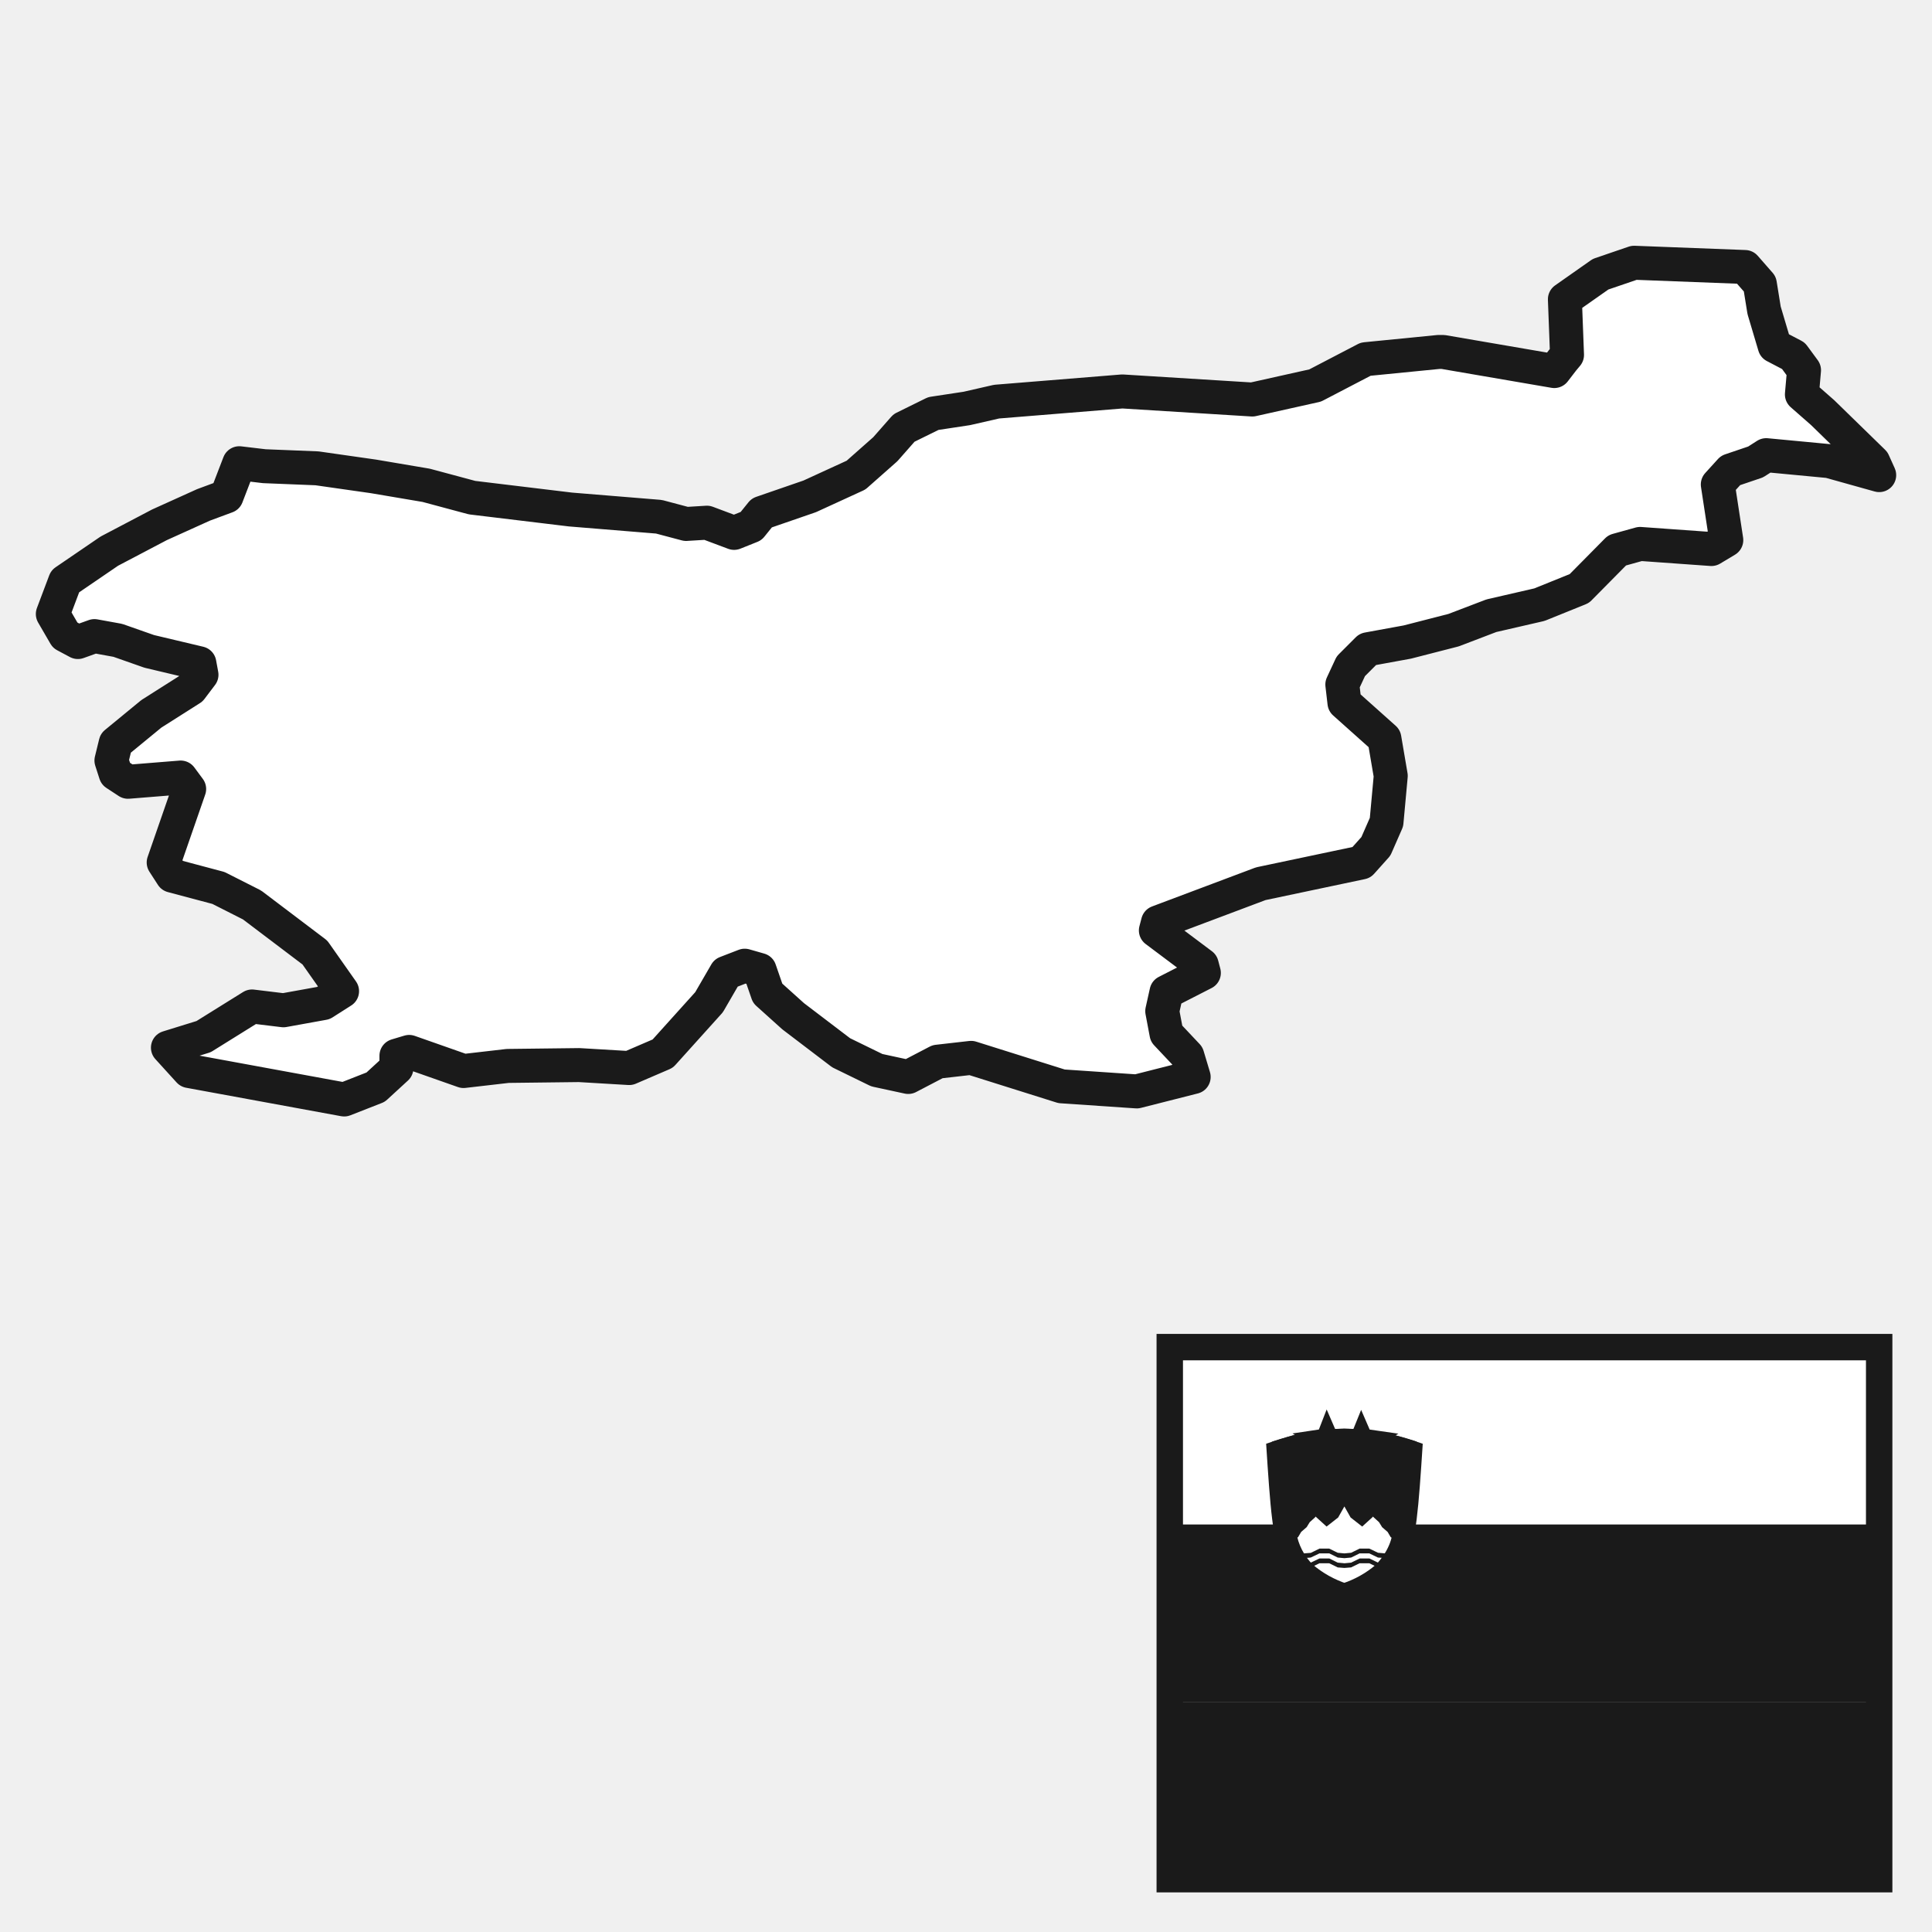
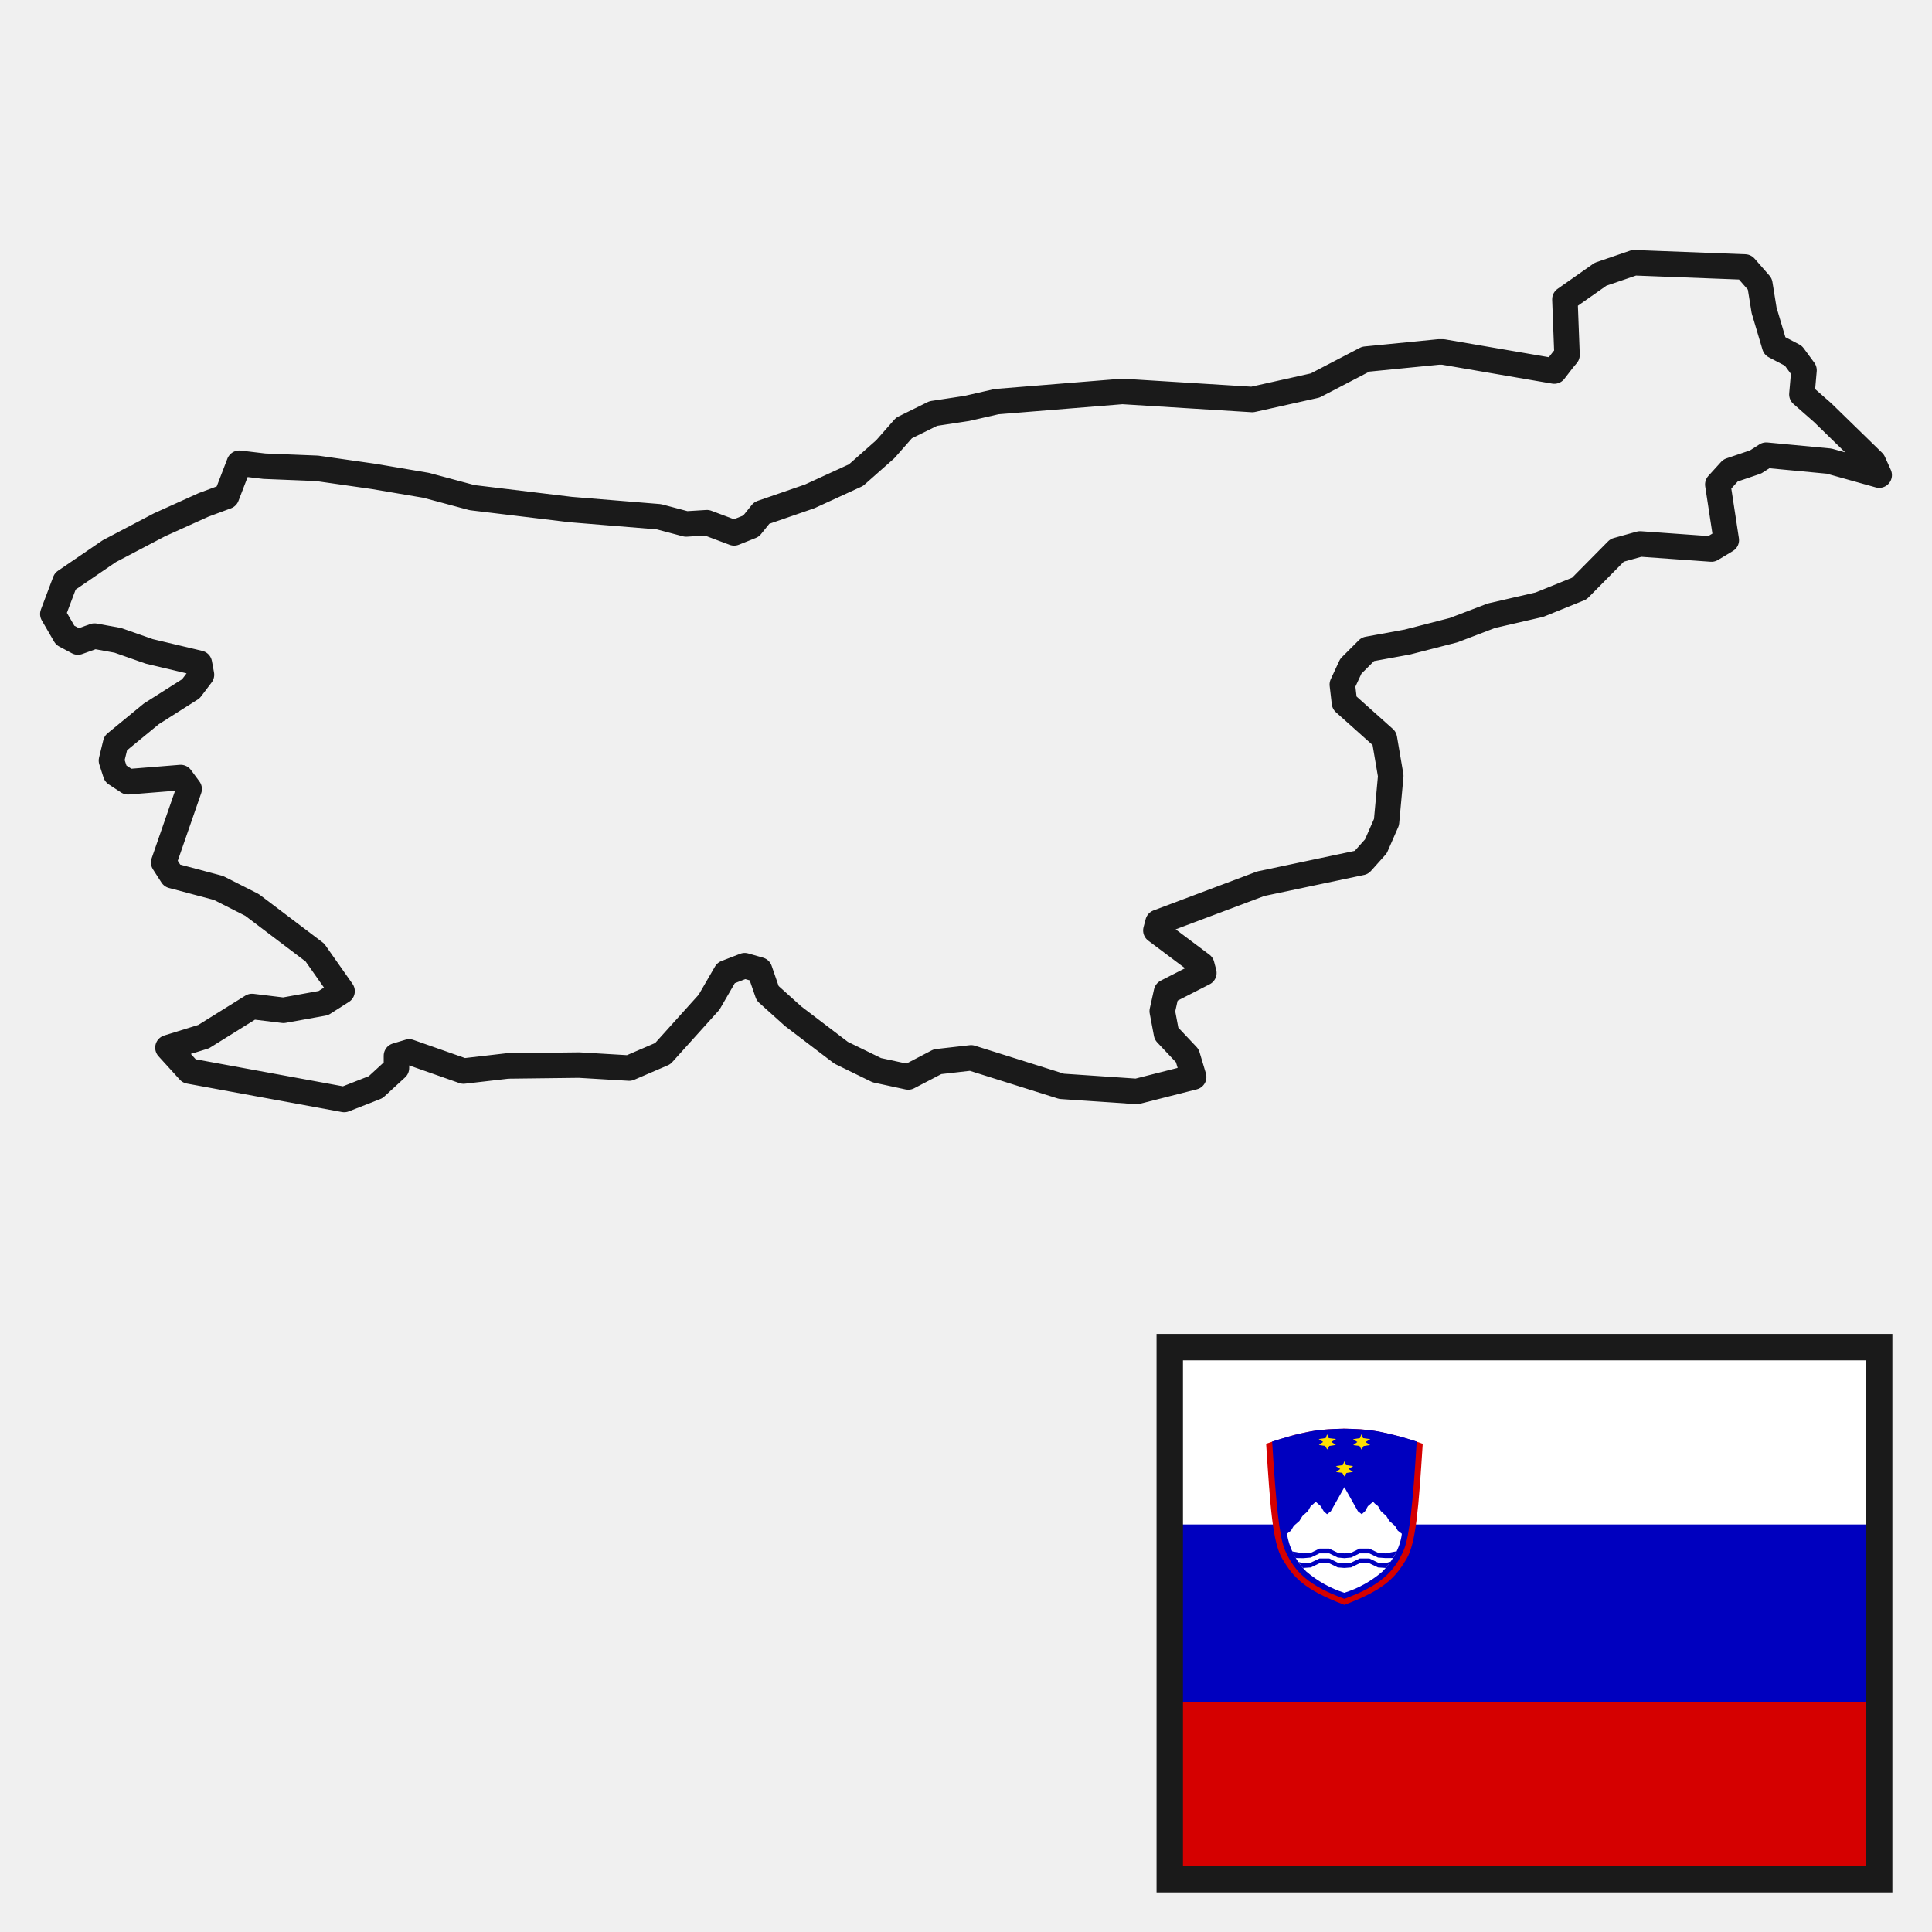
<svg xmlns="http://www.w3.org/2000/svg" viewBox="0 0 512 512">
  <g transform="translate(-32.15 -107.65) scale(1.1256)">
-     <path d="M 471.0 207.5 L 459.2 204.2 L 444.4 202.8 L 441.9 204.4 L 436.0 206.4 L 433.0 209.7 L 435.0 222.8 L 431.5 224.9 L 414.7 223.7 L 409.3 225.2 L 400.4 234.2 L 391.0 238.0 L 379.7 240.6 L 370.8 244.0 L 359.9 246.8 L 350.6 248.5 L 346.6 252.5 L 344.6 256.8 L 345.1 261.1 L 354.5 269.5 L 356.0 278.3 L 355.0 289.2 L 352.5 294.9 L 349.1 298.7 L 325.4 303.7 L 301.2 312.8 L 300.7 314.7 L 311.5 322.8 L 312.0 324.7 L 303.2 329.2 L 302.2 333.7 L 303.2 339.0 L 308.1 344.2 L 309.6 349.2 L 296.2 352.6 L 278.5 351.4 L 257.2 344.7 L 249.3 345.6 L 242.4 349.2 L 235.0 347.6 L 226.6 343.5 L 215.3 334.9 L 209.3 329.5 L 207.4 324.0 L 203.9 323.0 L 199.5 324.7 L 195.5 331.6 L 184.6 343.7 L 176.7 347.1 L 164.9 346.4 L 148.1 346.6 L 137.7 347.8 L 124.9 343.3 L 121.9 344.2 L 121.9 347.1 L 117.0 351.6 L 109.6 354.5 L 73.1 347.8 L 68.1 342.3 L 76.5 339.7 L 87.9 332.6 L 95.3 333.5 L 104.7 331.8 L 109.1 329.0 L 102.7 319.9 L 87.9 308.7 L 80.0 304.7 L 69.1 301.8 L 67.1 298.7 L 73.1 281.4 L 71.1 278.7 L 58.7 279.7 L 55.8 277.8 L 54.8 274.7 L 55.8 270.6 L 64.2 263.7 L 73.5 257.8 L 76.0 254.5 L 75.5 251.8 L 63.7 249.0 L 56.3 246.4 L 50.8 245.4 L 46.9 246.8 L 43.9 245.2 L 41.0 240.2 L 43.9 232.5 L 54.3 225.4 L 66.1 219.2 L 76.5 214.5 L 81.9 212.5 L 84.9 204.7 L 90.8 205.4 L 103.2 205.9 L 116.5 207.8 L 128.9 209.9 L 139.7 212.8 L 162.9 215.6 L 183.7 217.3 L 190.1 219.0 L 195.0 218.7 L 201.4 221.1 L 205.4 219.5 L 207.9 216.4 L 219.2 212.5 L 230.1 207.5 L 237.0 201.4 L 241.4 196.4 L 248.3 193.0 L 256.2 191.8 L 263.2 190.2 L 292.8 187.8 L 323.4 189.7 L 338.2 186.4 L 350.1 180.2 L 367.3 178.5 L 368.3 178.5 L 394.5 183.0 L 396.5 180.4 L 397.5 179.2 L 397.0 166.1 L 405.4 160.2 L 413.3 157.5 L 439.4 158.5 L 442.9 162.5 L 443.9 168.7 L 446.4 177.1 L 450.8 179.4 L 453.3 182.8 L 452.8 188.5 L 457.7 192.8 L 469.6 204.4 L 471.0 207.5 Z" fill="#FFFFFF" stroke="#1a1a1a" stroke-width="8" stroke-linejoin="round" fill-rule="evenodd" />
+     <path d="M 471.0 207.5 L 459.2 204.2 L 444.4 202.8 L 441.9 204.4 L 436.0 206.4 L 433.0 209.7 L 435.0 222.8 L 431.5 224.9 L 414.7 223.7 L 409.3 225.2 L 400.4 234.2 L 391.0 238.0 L 379.7 240.6 L 370.8 244.0 L 359.9 246.8 L 350.6 248.5 L 346.6 252.5 L 344.6 256.8 L 345.1 261.1 L 354.5 269.5 L 356.0 278.3 L 355.0 289.2 L 352.5 294.9 L 349.1 298.7 L 325.4 303.7 L 301.2 312.8 L 300.7 314.7 L 311.5 322.8 L 312.0 324.7 L 303.2 329.2 L 302.2 333.7 L 303.2 339.0 L 308.1 344.2 L 309.6 349.2 L 296.2 352.6 L 278.5 351.4 L 257.2 344.7 L 249.3 345.6 L 242.4 349.2 L 235.0 347.6 L 226.6 343.5 L 215.3 334.9 L 209.3 329.5 L 207.4 324.0 L 203.9 323.0 L 199.5 324.7 L 195.5 331.6 L 184.6 343.7 L 176.7 347.1 L 164.9 346.4 L 148.1 346.6 L 137.7 347.8 L 124.9 343.3 L 121.9 344.2 L 121.9 347.1 L 117.0 351.6 L 109.6 354.5 L 73.1 347.8 L 68.1 342.3 L 76.5 339.7 L 87.9 332.6 L 95.3 333.5 L 104.7 331.8 L 109.1 329.0 L 102.7 319.9 L 87.9 308.7 L 80.0 304.7 L 69.1 301.8 L 67.1 298.7 L 73.1 281.4 L 71.1 278.7 L 58.7 279.7 L 55.8 277.8 L 54.8 274.7 L 55.8 270.6 L 64.2 263.7 L 73.5 257.8 L 76.0 254.5 L 75.5 251.8 L 63.7 249.0 L 56.3 246.4 L 50.8 245.4 L 46.9 246.8 L 43.9 245.2 L 41.0 240.2 L 43.9 232.5 L 54.3 225.4 L 66.1 219.2 L 76.5 214.5 L 81.9 212.5 L 84.9 204.7 L 90.8 205.4 L 103.2 205.9 L 116.5 207.8 L 128.9 209.9 L 139.7 212.8 L 162.9 215.6 L 183.7 217.3 L 190.1 219.0 L 195.0 218.7 L 201.4 221.1 L 205.4 219.5 L 207.9 216.4 L 219.2 212.5 L 230.1 207.5 L 237.0 201.4 L 241.4 196.4 L 248.3 193.0 L 256.2 191.8 L 263.2 190.2 L 292.8 187.8 L 323.4 189.7 L 338.2 186.4 L 350.1 180.2 L 367.3 178.5 L 368.3 178.5 L 394.5 183.0 L 396.5 180.4 L 397.5 179.2 L 397.0 166.1 L 405.4 160.2 L 413.3 157.5 L 439.4 158.5 L 442.9 162.5 L 443.9 168.7 L 446.4 177.1 L 450.8 179.4 L 453.3 182.8 L 452.8 188.5 L 457.7 192.8 L 469.6 204.4 L 471.0 207.5 Z" fill="none" stroke="#1a1a1a" stroke-width="6" stroke-linejoin="round" fill-rule="evenodd" />
  </g>
-   <rect x="310" y="357" width="188" height="141" fill="#FFFFFF" stroke="#1a1a1a" stroke-width="5.00" />
+   <rect x="310" y="357" width="188" height="141" fill="#ffffff" />
  <g transform="translate(310 357) scale(0.29375)">
    <defs>
      <clipPath id="si-a">
        <path fill-opacity=".7" d="M-15 0h682.6v512H-15.1z" />
      </clipPath>
    </defs>
    <g fill-rule="evenodd" stroke-width="1pt" clip-path="url(#si-a)" transform="translate(14.1)scale(.9375)">
-       <path fill="#FFFFFF" d="M-62 0H962v512H-62z" stroke="#1a1a1a" stroke-width="18.16" />
-       <path fill="#1a1a1a" d="M-62 341.3H962V512H-62z" />
-       <path fill="#1a1a1a" d="M-62 170.7H962v170.6H-62z" />
-       <path fill="#1a1a1a" d="M228.4 93c-4 61.6-6.4 95.4-15.7 111-10.2 16.8-20 29.1-59.7 44-39.6-14.9-49.4-27.2-59.6-44-9.4-15.6-11.7-49.4-15.7-111l5.8-2c11.8-3.6 20.6-6.5 27.1-7.8 9.3-2 17.3-4.2 42.3-4.7 25 .4 33 2.8 42.3 4.8q9.7 2.1 27.3 7.7z" />
-       <path fill="#1a1a1a" d="M222.6 91c-3.8 61.5-7 89.7-12 103.2-9.6 23.2-24.8 35.9-57.6 48-32.8-12.1-48-24.8-57.7-48-5-13.6-8-41.7-11.8-103.3q17.4-5.6 27.1-7.7c9.3-2 17.3-4.3 42.3-4.7 25 .4 33 2.7 42.3 4.7a284 284 0 0 1 27.4 7.7z" />
-       <path fill="#FFFFFF" d="m153 109.8 1.5 3.7 7 1-4.5 2.7 4.3 2.9-6.3 1-2 3.4-2-3.5-6-.8 4-3-4.2-2.7 6.7-1z" stroke="#1a1a1a" stroke-width="18.16" />
-       <path fill="#FFFFFF" d="m208.3 179.6-3.9-3-2.7-4.6-5.4-4.7-2.9-4.7-5.4-4.9-2.6-4.7-3-2.3-1.8-1.9-5 4.3-2.6 4.7-3.3 3-3.7-2.9-2.7-4.8-10.3-18.3-10.3 18.3-2.7 4.8-3.7 2.9-3.3-3-2.7-4.7-4.9-4.3-1.9 1.8-2.9 2.4-2.6 4.7-5.4 4.9-2.9 4.7-5.4 4.7-2.7 4.6-3.9 3a66 66 0 0 0 18.6 36.3 107 107 0 0 0 36.6 20.5 104 104 0 0 0 36.8-20.5c5.8-6 16.6-19.3 18.6-36.3" stroke="#1a1a1a" stroke-width="18.16" />
-       <path fill="#FFFFFF" d="m169.4 83.9 1.6 3.7 7 1-4.6 2.7 4.4 2.9-6.3 1-2 3.4-2-3.5-6-.8 4-3-4.2-2.7 6.6-1zm-33 0 1.6 3.7 7 .9-4.5 2.7 4.3 2.9-6.3 1-2 3.4-2-3.4-6-.9 4-3-4.2-2.7 6.7-1z" stroke="#1a1a1a" stroke-width="18.16" />
-       <path fill="#1a1a1a" d="M199.7 203h-7.4l-7-.5-8.3-4h-9.4l-8.1 4-6.5.6-6.4-.6-8.1-4H129l-8.4 4-6.9.6-7.6-.1-3.6-6.2.1-.2 11.2 1.9 6.9-.5 8.3-4.1h9.4l8.2 4 6.4.6 6.5-.6 8.1-4h9.4l8.4 4 6.9.6 10.8-2 .2.4zm-86.4 9.5 7.4-.5 8.3-4h9.4l8.2 4 6.4.5 6.4-.5 8.2-4h9.4l8.3 4 7.5.5 4.8-6h-.1l-5.2 1.4-6.9-.5-8.3-4h-9.4l-8.2 4-6.4.6-6.5-.6-8.1-4H129l-8.4 4-6.9.6-5-1.3v.2l4.5 5.6z" />
+       <path fill="#fff" d="M-62 0H962v512H-62z" />
+       <path fill="#d50000" d="M-62 341.3H962V512H-62z" />
+       <path fill="#0000bf" d="M-62 170.7H962v170.6H-62z" />
+       <path fill="#d50000" d="M228.4 93c-4 61.6-6.4 95.4-15.7 111-10.2 16.8-20 29.1-59.7 44-39.6-14.9-49.4-27.2-59.6-44-9.4-15.6-11.7-49.4-15.7-111l5.8-2c11.8-3.6 20.6-6.5 27.1-7.8 9.3-2 17.3-4.2 42.3-4.7 25 .4 33 2.8 42.3 4.8q9.7 2.1 27.3 7.7z" />
+       <path fill="#0000bf" d="M222.6 91c-3.8 61.5-7 89.7-12 103.2-9.6 23.2-24.8 35.9-57.6 48-32.8-12.1-48-24.8-57.7-48-5-13.6-8-41.7-11.8-103.3q17.4-5.6 27.1-7.7c9.3-2 17.3-4.3 42.3-4.7 25 .4 33 2.7 42.3 4.7a284 284 0 0 1 27.4 7.7z" />
+       <path fill="#ffdf00" d="m153 109.8 1.5 3.7 7 1-4.5 2.7 4.3 2.9-6.3 1-2 3.4-2-3.5-6-.8 4-3-4.2-2.7 6.7-1z" />
+       <path fill="#fff" d="m208.3 179.6-3.9-3-2.7-4.6-5.4-4.7-2.9-4.7-5.4-4.9-2.6-4.7-3-2.3-1.8-1.9-5 4.3-2.6 4.7-3.3 3-3.7-2.9-2.7-4.8-10.3-18.3-10.3 18.3-2.7 4.8-3.7 2.9-3.3-3-2.7-4.7-4.9-4.3-1.9 1.8-2.9 2.4-2.6 4.7-5.4 4.9-2.9 4.7-5.4 4.7-2.7 4.6-3.9 3a66 66 0 0 0 18.6 36.3 107 107 0 0 0 36.6 20.5 104 104 0 0 0 36.8-20.5c5.8-6 16.6-19.3 18.6-36.3" />
+       <path fill="#ffdf00" d="m169.4 83.9 1.6 3.7 7 1-4.6 2.7 4.4 2.9-6.3 1-2 3.4-2-3.5-6-.8 4-3-4.2-2.7 6.6-1zm-33 0 1.6 3.7 7 .9-4.5 2.7 4.3 2.9-6.3 1-2 3.4-2-3.4-6-.9 4-3-4.2-2.7 6.7-1z" />
+       <path fill="#0000bf" d="M199.7 203h-7.4l-7-.5-8.3-4h-9.4l-8.1 4-6.5.6-6.4-.6-8.1-4H129l-8.4 4-6.9.6-7.6-.1-3.6-6.2.1-.2 11.2 1.9 6.9-.5 8.3-4.1h9.4l8.2 4 6.4.6 6.5-.6 8.1-4h9.4l8.4 4 6.9.6 10.8-2 .2.4zm-86.4 9.5 7.4-.5 8.3-4h9.4l8.2 4 6.4.5 6.4-.5 8.2-4h9.4l8.3 4 7.5.5 4.8-6h-.1l-5.2 1.4-6.9-.5-8.3-4h-9.4l-8.2 4-6.4.6-6.5-.6-8.1-4H129l-8.4 4-6.9.6-5-1.3v.2l4.5 5.6z" />
    </g>
-     <rect x="1" y="1" width="638" height="478" fill="none" stroke="#1a1a1a" stroke-width="2" />
+     <rect x="1" y="1" width="638" height="478" fill="none" stroke="#000000" stroke-width="2" />
  </g>
  <rect x="310" y="357" width="188" height="141" fill="none" stroke="#1a1a1a" stroke-width="7" />
</svg>
